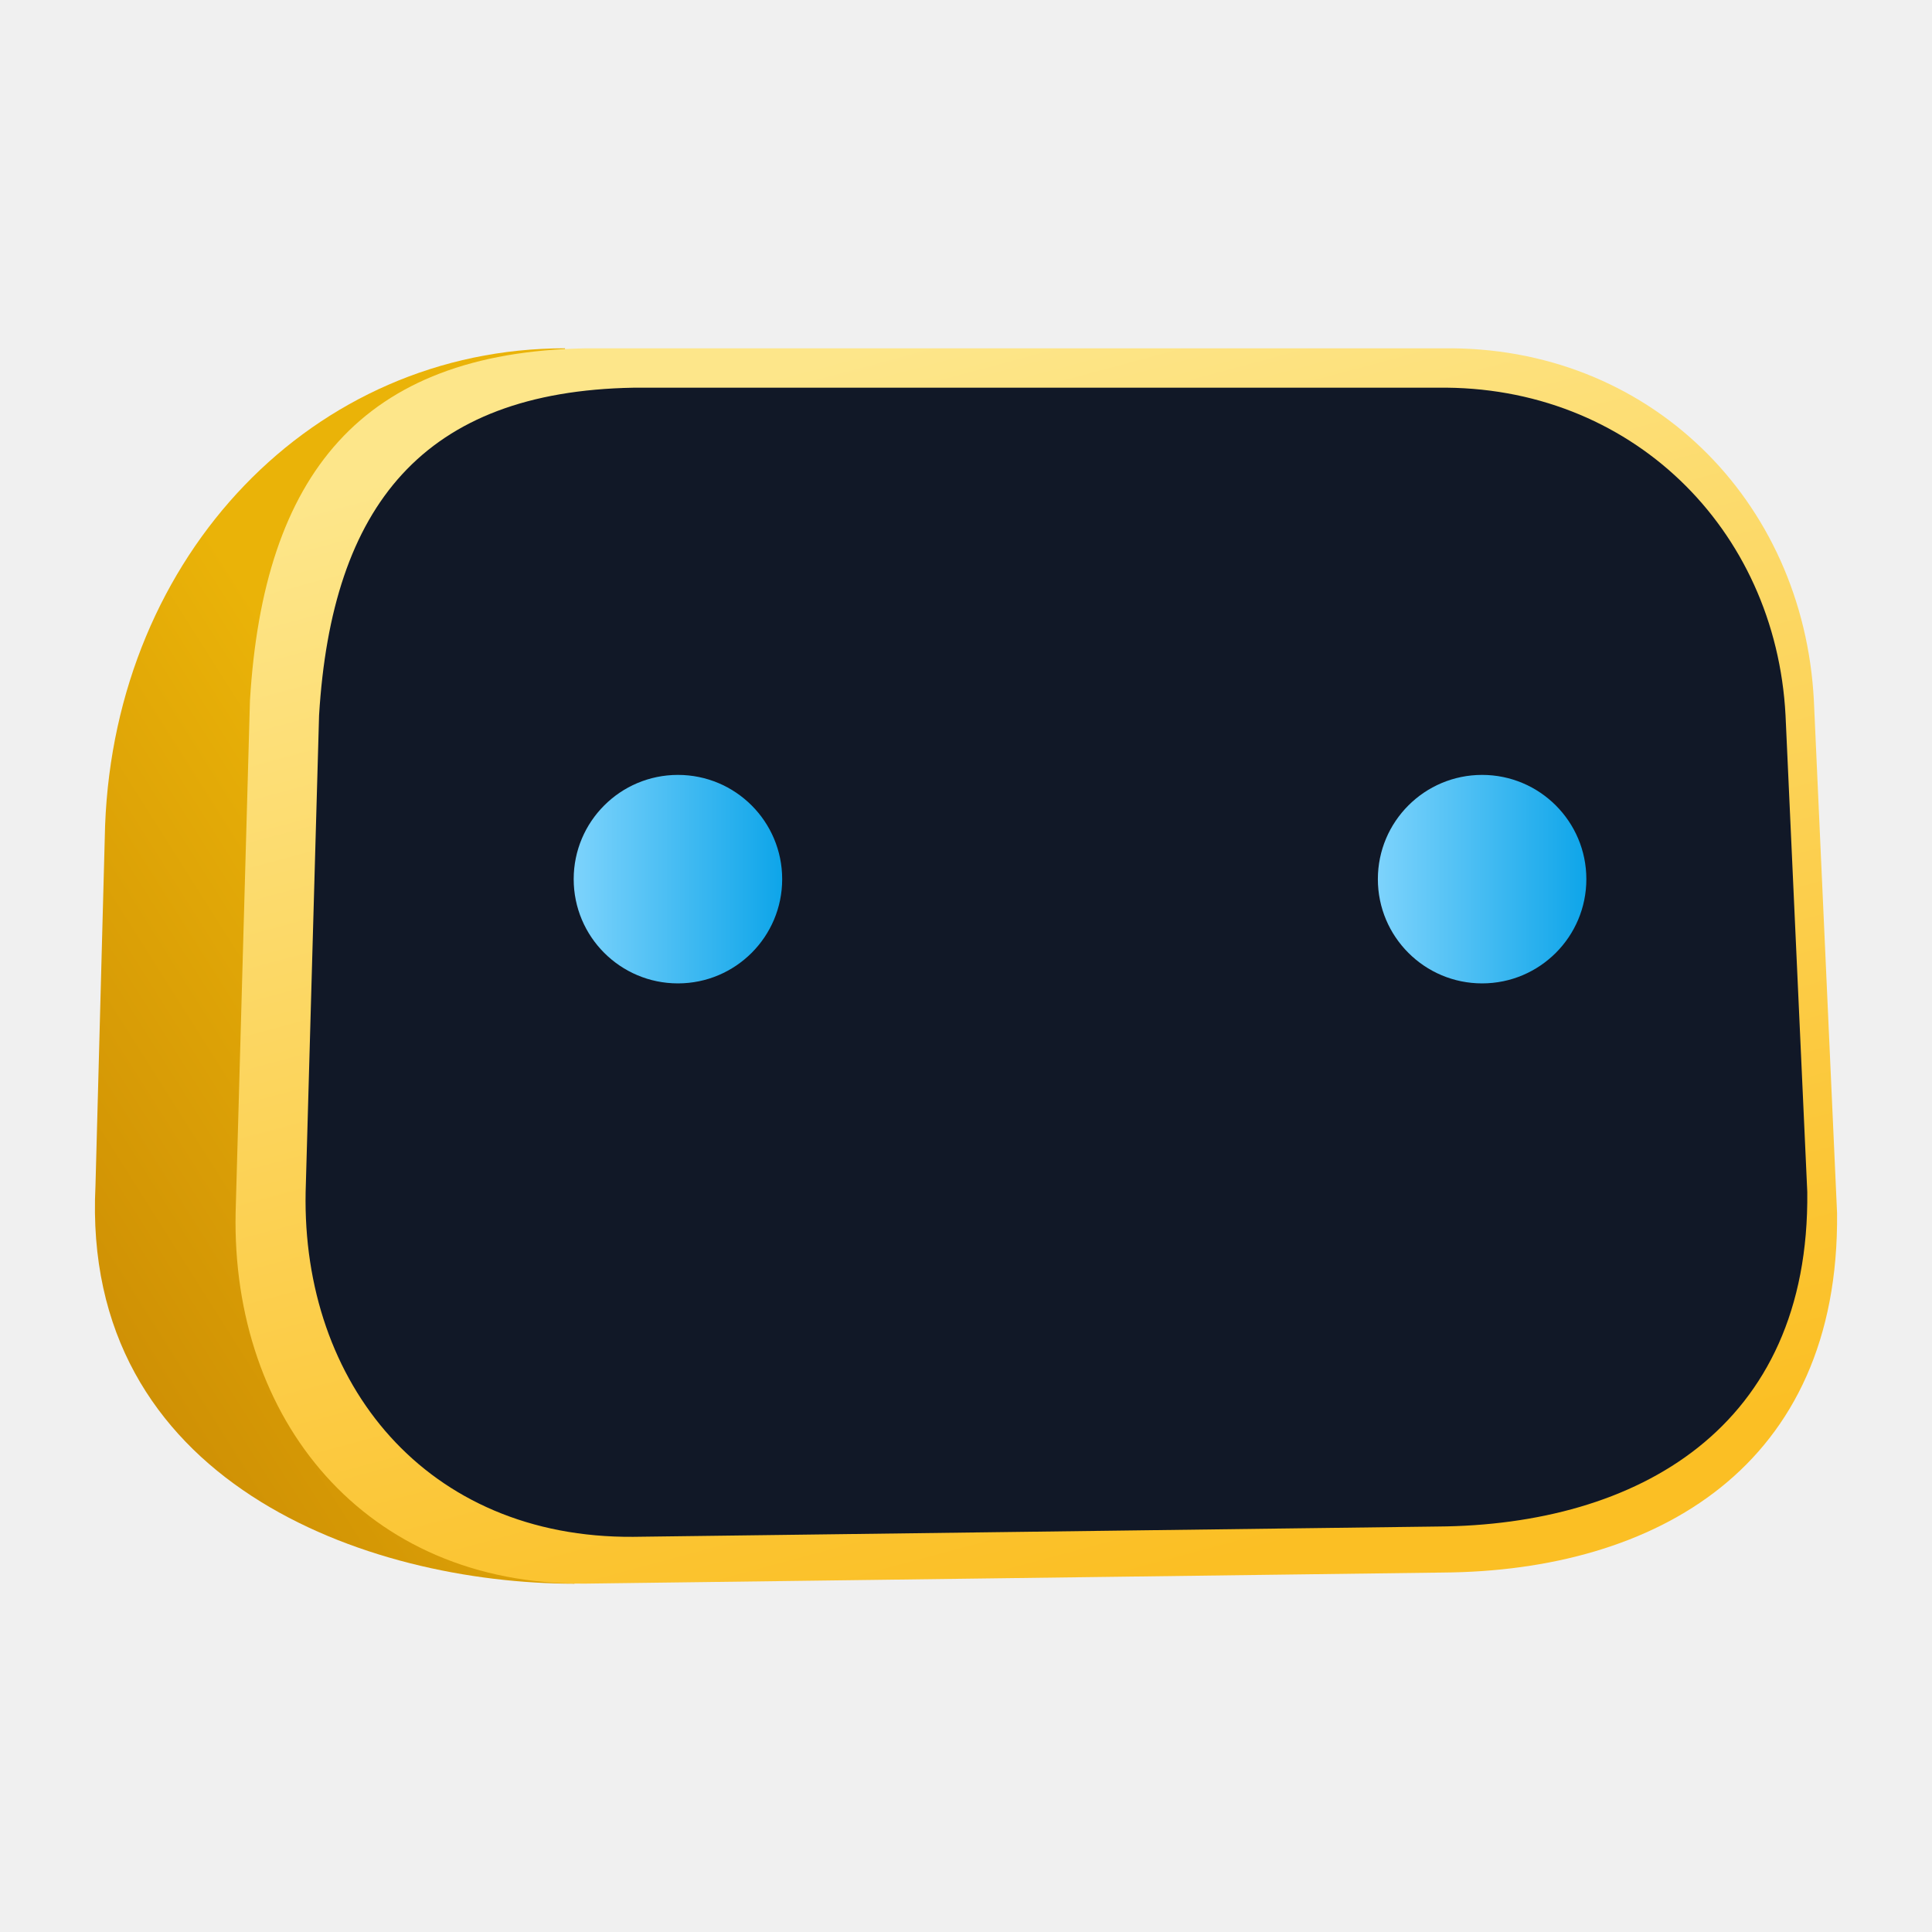
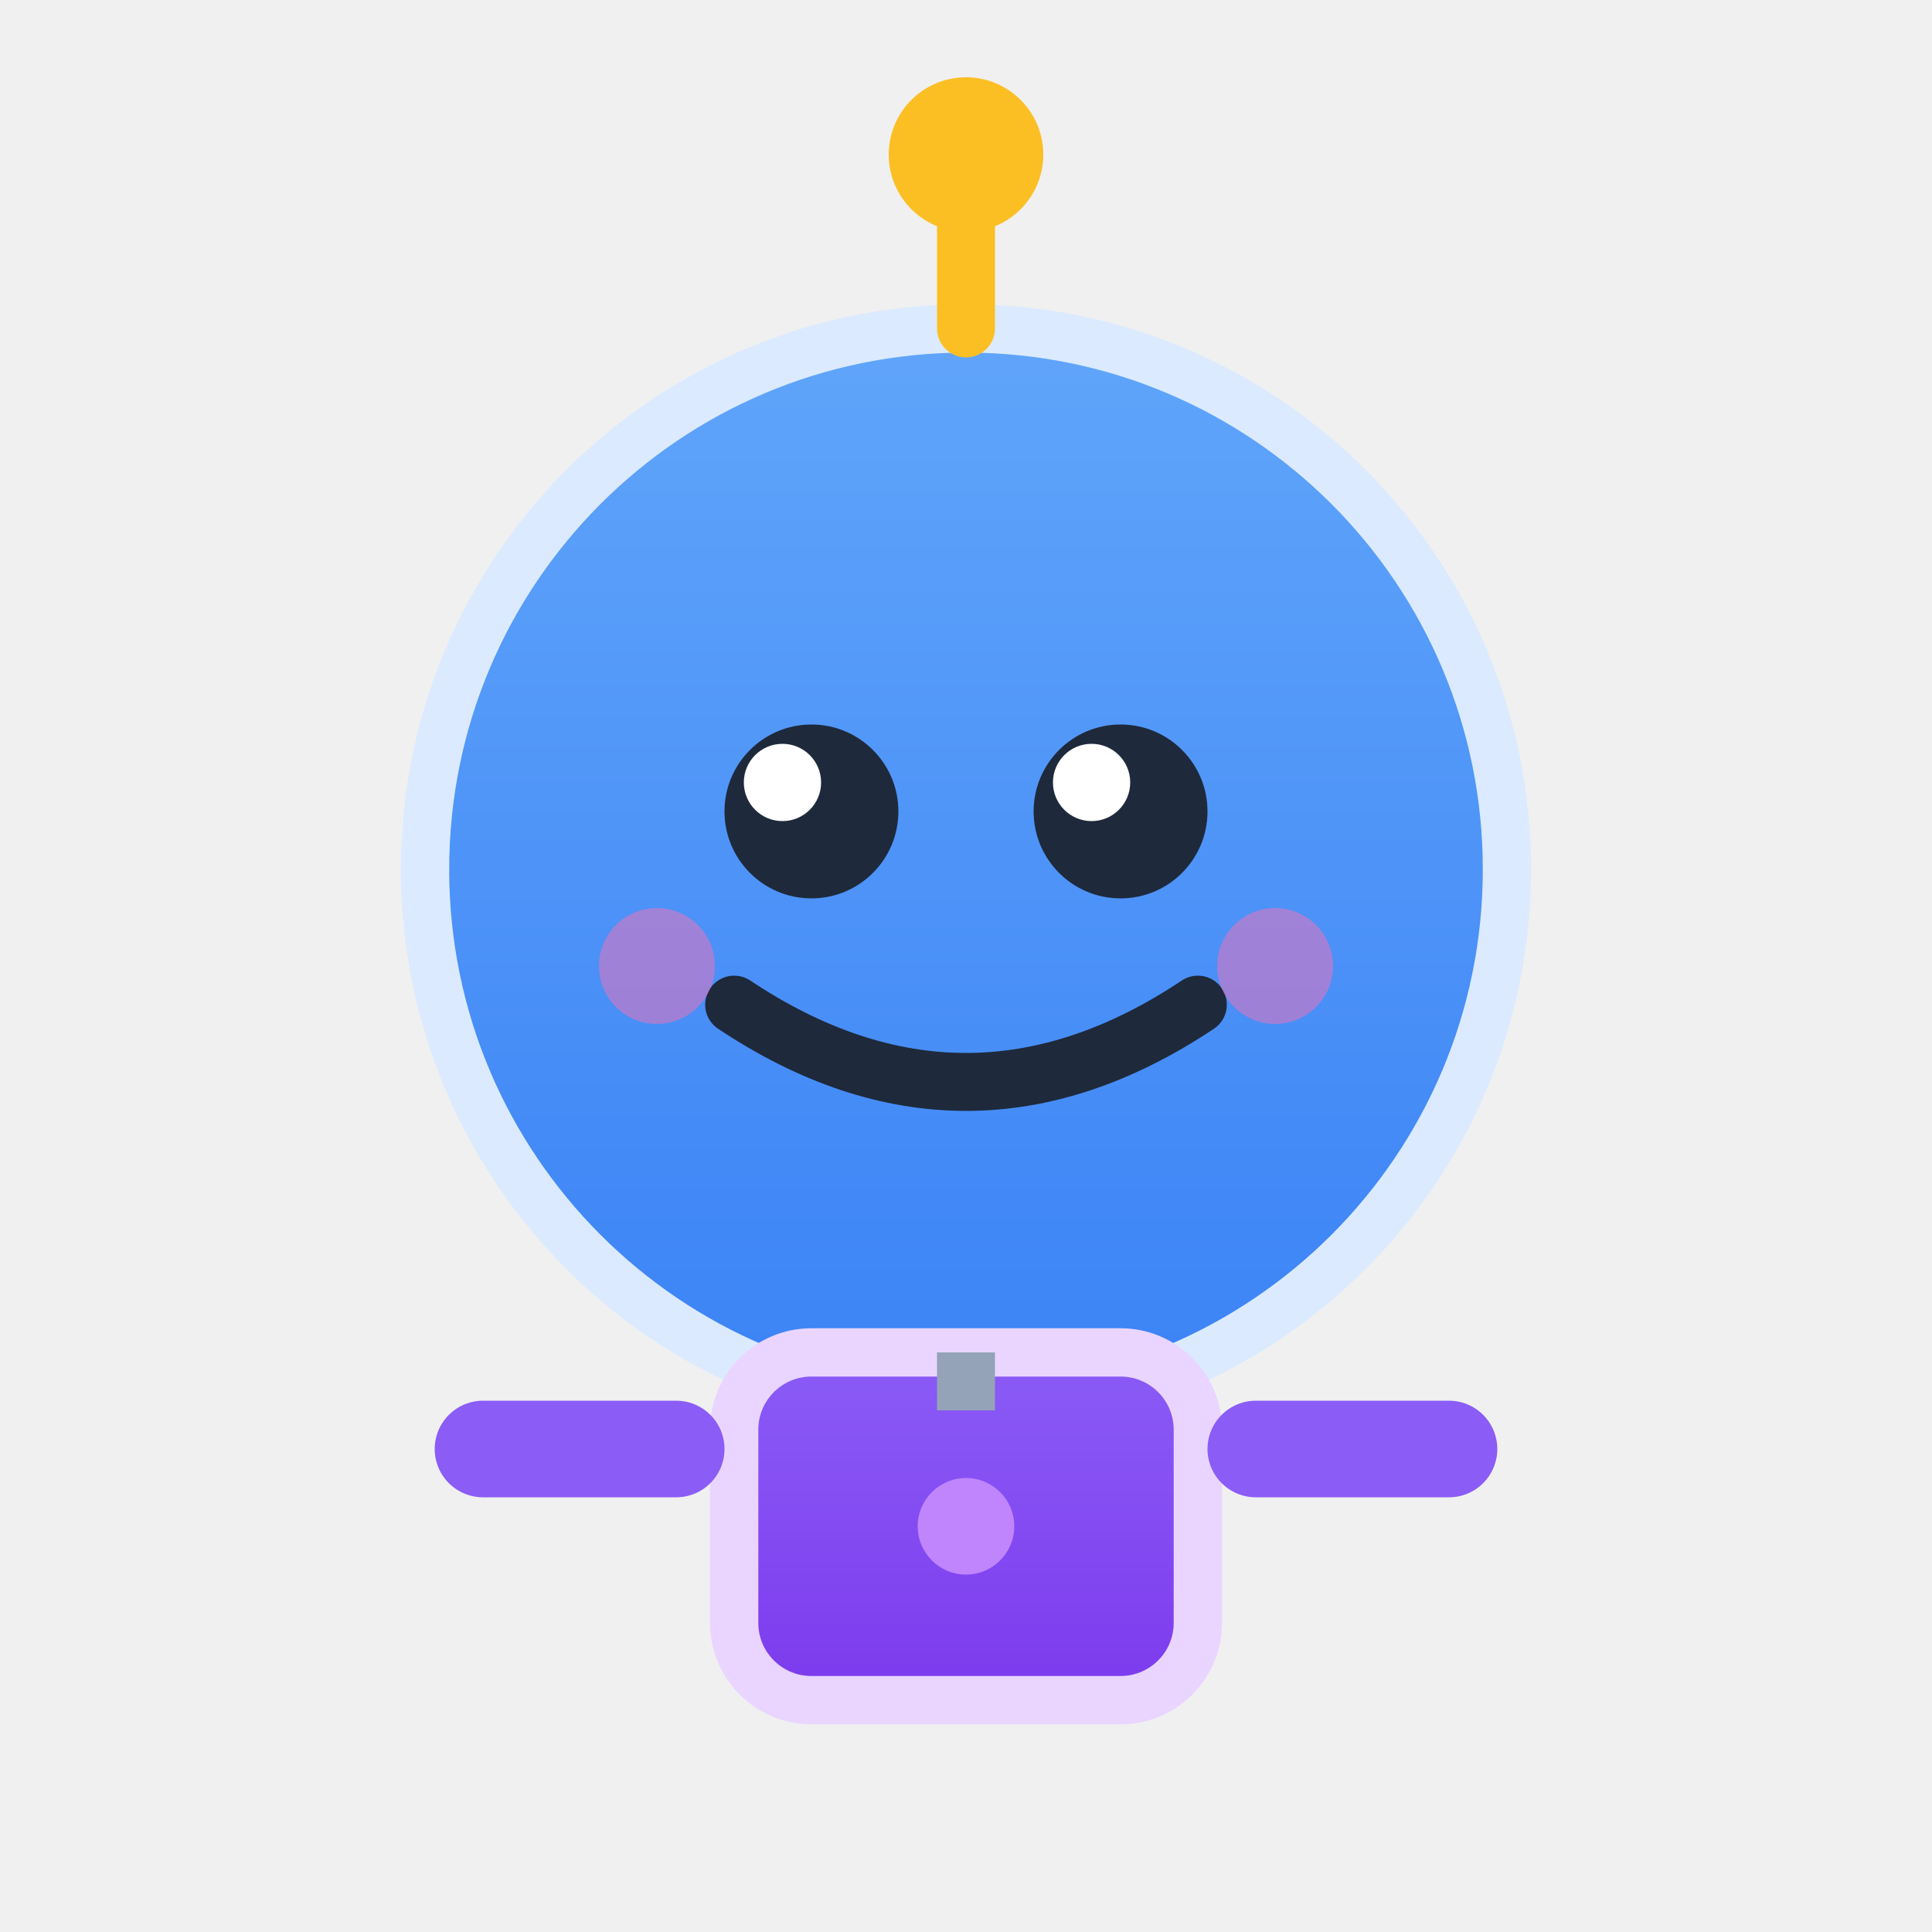
- <svg xmlns="http://www.w3.org/2000/svg" class="chat-icon" viewBox="0 0 512 512">
+ <svg xmlns="http://www.w3.org/2000/svg" viewBox="0 0 100 100" class="chat-icon">
  <defs>
-     <linearGradient id="valibot-a" x1="0.414" y1="0.255" x2="0" y2="0.932" gradientUnits="objectBoundingBox">
-       <stop offset="0" stop-color="#eab308" />
-       <stop offset="1" stop-color="#ca8a04" />
+     <linearGradient id="head-gradient" x1="0%" y1="0%" x2="0%" y2="100%">
+       <stop offset="0%" style="stop-color:#60a5fa;stop-opacity:1" />
+       <stop offset="100%" style="stop-color:#3b82f6;stop-opacity:1" />
    </linearGradient>
-     <linearGradient id="valibot-b" x1="0.338" y1="0.02" x2="0.664" y2="0.966" gradientUnits="objectBoundingBox">
-       <stop offset="0" stop-color="#fde68a" />
-       <stop offset="1" stop-color="#fbbf24" />
-     </linearGradient>
-     <linearGradient id="valibot-c" y1="0.5" x2="1" y2="0.5" gradientUnits="objectBoundingBox">
-       <stop offset="0" stop-color="#7dd3fc" />
-       <stop offset="1" stop-color="#0ea5e9" />
+     <linearGradient id="body-gradient" x1="0%" y1="0%" x2="0%" y2="100%">
+       <stop offset="0%" style="stop-color:#8b5cf6;stop-opacity:1" />
+       <stop offset="100%" style="stop-color:#7c3aed;stop-opacity:1" />
    </linearGradient>
  </defs>
-   <g transform="translate(-2056 -1899)">
-     <rect width="512" height="512" transform="translate(2056 1899)" fill="none" />
-     <path d="M742.271,987.024c-66.706,0-119.121,54.673-121.874,126.408l-2.551,95.471c-3.967,78.653,71.961,105.52,126.936,105.52Z" transform="translate(1463.458 1004.277)" fill="url(#valibot-a)" />
-     <path d="M92.616.01H319.894c54.53-.8,95.624,40.1,98.381,93.335l6.144,135.76c.732,67.368-48.116,94.95-104.525,95.335L92.616,327.374C34.061,327.8-1.063,283.663.022,229.105l3.8-135.76C7.41,33.54,33.3,1.093,92.616.01Z" transform="translate(2118.42 1991.302)" fill="url(#valibot-b)" />
-     <path d="M86.844.009H299.958c51.132-.746,89.665,37.307,92.25,86.824l5.761,126.29c.686,62.669-45.117,88.326-98.011,88.685L86.844,304.537C31.938,304.933-1,263.875.02,213.123L3.58,86.834C6.948,31.2,31.222,1.016,86.844.009Z" transform="translate(2136.977 2001.737)" fill="#111827" />
-     <path d="M27.626,0A27.626,27.626,0,1,1,0,27.626,27.626,27.626,0,0,1,27.626,0Z" transform="translate(2421.148 2104.357)" fill="url(#valibot-c)" />
-     <path d="M27.626,0A27.626,27.626,0,1,1,0,27.626,27.626,27.626,0,0,1,27.626,0Z" transform="translate(2208.034 2104.357)" fill="url(#valibot-c)" />
-   </g>
+   <circle cx="50" cy="45" r="28" fill="url(#head-gradient)" stroke="#dbeafe" stroke-width="2.5" />
+   <line x1="50" y1="17" x2="50" y2="10" stroke="#fbbf24" stroke-width="3" stroke-linecap="round" />
+   <circle cx="50" cy="8" r="4" fill="#fbbf24">
+     <animate attributeName="opacity" values="1;0.6;1" dur="2s" repeatCount="indefinite" />
+   </circle>
+   <circle cx="42" cy="42" r="4.5" fill="#1e293b" />
+   <circle cx="40.5" cy="40.5" r="2" fill="#ffffff" />
+   <circle cx="58" cy="42" r="4.5" fill="#1e293b" />
+   <circle cx="56.5" cy="40.5" r="2" fill="#ffffff" />
+   <path d="M 38 52 Q 50 60 62 52" stroke="#1e293b" stroke-width="3" stroke-linecap="round" fill="none" />
+   <circle cx="34" cy="50" r="3" fill="#f472b6" opacity="0.5" />
+   <circle cx="66" cy="50" r="3" fill="#f472b6" opacity="0.5" />
+   <rect x="38" y="70" width="24" height="18" rx="4" fill="url(#body-gradient)" stroke="#e9d5ff" stroke-width="2.5" />
+   <circle cx="50" cy="79" r="2.5" fill="#c084fc" />
+   <line x1="35" y1="75" x2="25" y2="75" stroke="#8b5cf6" stroke-width="5" stroke-linecap="round" />
+   <line x1="65" y1="75" x2="75" y2="75" stroke="#8b5cf6" stroke-width="5" stroke-linecap="round" />
+   <line x1="50" y1="73" x2="50" y2="70" stroke="#94a3b8" stroke-width="3" />
</svg>
